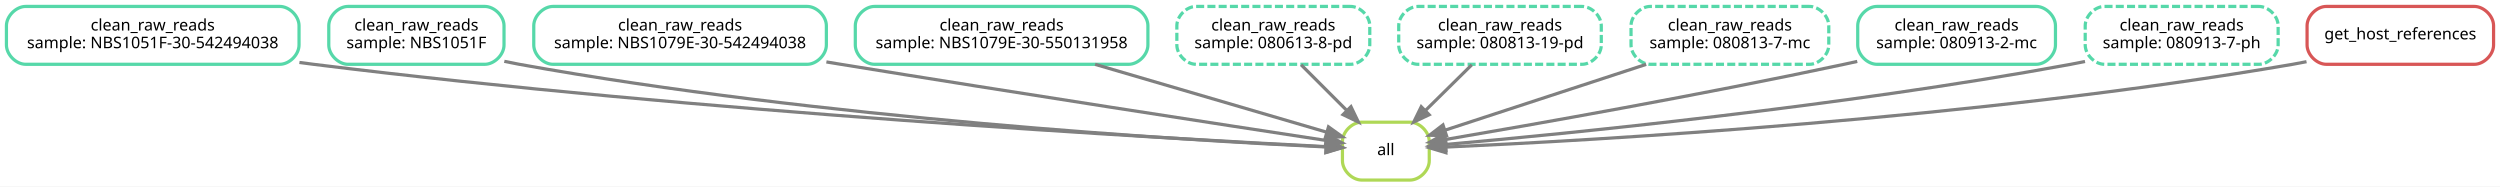
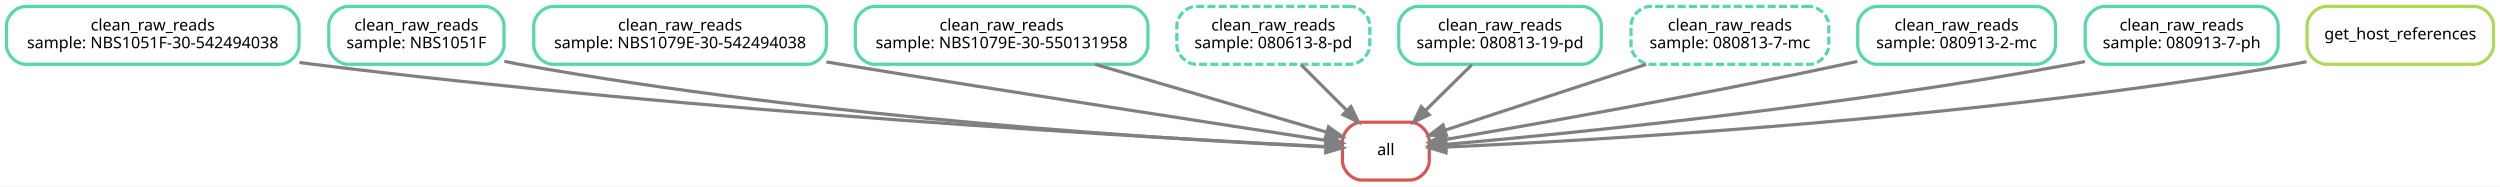
<svg xmlns="http://www.w3.org/2000/svg" width="1555pt" height="116pt" viewBox="0.00 0.00 1555.00 116.00">
  <g id="graph0" class="graph" transform="scale(1 1) rotate(0) translate(4 112)">
    <polygon fill="white" stroke="none" points="-4,4 -4,-112 1551,-112 1551,4 -4,4" />
    <g id="node1" class="node">
-       <path fill="none" stroke="#afd856" stroke-width="2" d="M873,-36C873,-36 843,-36 843,-36 837,-36 831,-30 831,-24 831,-24 831,-12 831,-12 831,-6 837,0 843,0 843,0 873,0 873,0 879,0 885,-6 885,-12 885,-12 885,-24 885,-24 885,-30 879,-36 873,-36" />
+       <path fill="none" stroke="#d85656" stroke-width="2" d="M873,-36C873,-36 843,-36 843,-36 837,-36 831,-30 831,-24 831,-24 831,-12 831,-12 831,-6 837,0 843,0 843,0 873,0 873,0 879,0 885,-6 885,-12 885,-12 885,-24 885,-24 885,-30 879,-36 873,-36" />
      <text text-anchor="middle" x="858" y="-15.5" font-family="sans" font-size="10.00">all</text>
    </g>
    <g id="node2" class="node">
      <path fill="none" stroke="#56d8a9" stroke-width="2" d="M170,-108C170,-108 12,-108 12,-108 6,-108 0,-102 0,-96 0,-96 0,-84 0,-84 0,-78 6,-72 12,-72 12,-72 170,-72 170,-72 176,-72 182,-78 182,-84 182,-84 182,-96 182,-96 182,-102 176,-108 170,-108" />
      <text text-anchor="middle" x="91" y="-93" font-family="sans" font-size="10.00">clean_raw_reads</text>
      <text text-anchor="middle" x="91" y="-82" font-family="sans" font-size="10.00">sample: NBS1051F-30-542494038</text>
    </g>
    <g id="edge1" class="edge">
      <path fill="none" stroke="grey" stroke-width="2" d="M182.24,-73.15C185.19,-72.74 188.12,-72.36 191,-72 430.09,-42.24 719.59,-25.91 820.87,-20.79" />
      <polygon fill="grey" stroke="grey" stroke-width="2" points="821.1,-24.28 830.91,-20.28 820.75,-17.29 821.1,-24.28" />
    </g>
    <g id="node3" class="node">
      <path fill="none" stroke="#56d8a9" stroke-width="2" d="M297.5,-108C297.5,-108 212.5,-108 212.5,-108 206.5,-108 200.5,-102 200.5,-96 200.5,-96 200.5,-84 200.5,-84 200.5,-78 206.5,-72 212.5,-72 212.5,-72 297.5,-72 297.5,-72 303.5,-72 309.5,-78 309.5,-84 309.5,-84 309.5,-96 309.5,-96 309.5,-102 303.5,-108 297.5,-108" />
      <text text-anchor="middle" x="255" y="-93" font-family="sans" font-size="10.00">clean_raw_reads</text>
      <text text-anchor="middle" x="255" y="-82" font-family="sans" font-size="10.00">sample: NBS1051F</text>
    </g>
    <g id="edge2" class="edge">
      <path fill="none" stroke="grey" stroke-width="2" d="M309.68,-73.85C312.82,-73.18 315.95,-72.55 319,-72 505.72,-38.25 732.99,-24.78 820.85,-20.58" />
      <polygon fill="grey" stroke="grey" stroke-width="2" points="821.04,-24.08 830.87,-20.12 820.71,-17.09 821.04,-24.08" />
    </g>
    <g id="node4" class="node">
      <path fill="none" stroke="#56d8a9" stroke-width="2" d="M498,-108C498,-108 340,-108 340,-108 334,-108 328,-102 328,-96 328,-96 328,-84 328,-84 328,-78 334,-72 340,-72 340,-72 498,-72 498,-72 504,-72 510,-78 510,-84 510,-84 510,-96 510,-96 510,-102 504,-108 498,-108" />
      <text text-anchor="middle" x="419" y="-93" font-family="sans" font-size="10.00">clean_raw_reads</text>
      <text text-anchor="middle" x="419" y="-82" font-family="sans" font-size="10.00">sample: NBS1079E-30-542494038</text>
    </g>
    <g id="edge3" class="edge">
      <path fill="none" stroke="grey" stroke-width="2" d="M510.01,-73.48C513.04,-72.98 516.05,-72.48 519,-72 628.49,-54.14 758.07,-34.22 820.58,-24.68" />
      <polygon fill="grey" stroke="grey" stroke-width="2" points="821.38,-28.1 830.74,-23.14 820.32,-21.18 821.38,-28.1" />
    </g>
    <g id="node5" class="node">
      <path fill="none" stroke="#56d8a9" stroke-width="2" d="M698,-108C698,-108 540,-108 540,-108 534,-108 528,-102 528,-96 528,-96 528,-84 528,-84 528,-78 534,-72 540,-72 540,-72 698,-72 698,-72 704,-72 710,-78 710,-84 710,-84 710,-96 710,-96 710,-102 704,-108 698,-108" />
      <text text-anchor="middle" x="619" y="-93" font-family="sans" font-size="10.00">clean_raw_reads</text>
      <text text-anchor="middle" x="619" y="-82" font-family="sans" font-size="10.00">sample: NBS1079E-30-550131958</text>
    </g>
    <g id="edge4" class="edge">
      <path fill="none" stroke="grey" stroke-width="2" d="M677.16,-71.97C722.06,-58.81 782.81,-41.02 821.21,-29.78" />
      <polygon fill="grey" stroke="grey" stroke-width="2" points="822.33,-33.1 830.94,-26.93 820.36,-26.38 822.33,-33.1" />
    </g>
    <g id="node6" class="node">
      <path fill="none" stroke="#56d8a9" stroke-width="2" stroke-dasharray="5,2" d="M836,-108C836,-108 740,-108 740,-108 734,-108 728,-102 728,-96 728,-96 728,-84 728,-84 728,-78 734,-72 740,-72 740,-72 836,-72 836,-72 842,-72 848,-78 848,-84 848,-84 848,-96 848,-96 848,-102 842,-108 836,-108" />
      <text text-anchor="middle" x="788" y="-93" font-family="sans" font-size="10.00">clean_raw_reads</text>
      <text text-anchor="middle" x="788" y="-82" font-family="sans" font-size="10.00">sample: 080613-8-pd</text>
    </g>
    <g id="edge5" class="edge">
      <path fill="none" stroke="grey" stroke-width="2" d="M805.3,-71.7C813.86,-63.14 824.34,-52.66 833.7,-43.3" />
      <polygon fill="grey" stroke="grey" stroke-width="2" points="836.3,-45.65 840.9,-36.1 831.35,-40.7 836.3,-45.65" />
    </g>
    <g id="node7" class="node">
-       <path fill="none" stroke="#56d8a9" stroke-width="2" stroke-dasharray="5,2" d="M980,-108C980,-108 878,-108 878,-108 872,-108 866,-102 866,-96 866,-96 866,-84 866,-84 866,-78 872,-72 878,-72 878,-72 980,-72 980,-72 986,-72 992,-78 992,-84 992,-84 992,-96 992,-96 992,-102 986,-108 980,-108" />
+       <path fill="none" stroke="#56d8a9" stroke-width="2" d="M980,-108C980,-108 878,-108 878,-108 872,-108 866,-102 866,-96 866,-96 866,-84 866,-84 866,-78 872,-72 878,-72 878,-72 980,-72 980,-72 986,-72 992,-78 992,-84 992,-84 992,-96 992,-96 992,-102 986,-108 980,-108" />
      <text text-anchor="middle" x="929" y="-93" font-family="sans" font-size="10.00">clean_raw_reads</text>
      <text text-anchor="middle" x="929" y="-82" font-family="sans" font-size="10.00">sample: 080813-19-pd</text>
    </g>
    <g id="edge6" class="edge">
      <path fill="none" stroke="grey" stroke-width="2" d="M911.45,-71.7C902.77,-63.14 892.14,-52.66 882.65,-43.3" />
      <polygon fill="grey" stroke="grey" stroke-width="2" points="884.93,-40.63 875.35,-36.1 880.01,-45.62 884.93,-40.63" />
    </g>
    <g id="node8" class="node">
      <path fill="none" stroke="#56d8a9" stroke-width="2" stroke-dasharray="5,2" d="M1121.5,-108C1121.5,-108 1022.5,-108 1022.5,-108 1016.5,-108 1010.5,-102 1010.5,-96 1010.5,-96 1010.5,-84 1010.5,-84 1010.5,-78 1016.5,-72 1022.5,-72 1022.5,-72 1121.5,-72 1121.5,-72 1127.5,-72 1133.5,-78 1133.5,-84 1133.5,-84 1133.5,-96 1133.5,-96 1133.5,-102 1127.5,-108 1121.5,-108" />
      <text text-anchor="middle" x="1072" y="-93" font-family="sans" font-size="10.00">clean_raw_reads</text>
      <text text-anchor="middle" x="1072" y="-82" font-family="sans" font-size="10.00">sample: 080813-7-mc</text>
    </g>
    <g id="edge7" class="edge">
      <path fill="none" stroke="grey" stroke-width="2" d="M1019.92,-71.97C981.19,-59.29 929.28,-42.31 894.79,-31.03" />
      <polygon fill="grey" stroke="grey" stroke-width="2" points="895.71,-27.65 885.11,-27.87 893.53,-34.3 895.71,-27.65" />
    </g>
    <g id="node9" class="node">
      <path fill="none" stroke="#56d8a9" stroke-width="2" d="M1262.5,-108C1262.5,-108 1163.5,-108 1163.5,-108 1157.5,-108 1151.5,-102 1151.5,-96 1151.5,-96 1151.5,-84 1151.5,-84 1151.5,-78 1157.5,-72 1163.5,-72 1163.5,-72 1262.5,-72 1262.5,-72 1268.5,-72 1274.5,-78 1274.5,-84 1274.5,-84 1274.5,-96 1274.5,-96 1274.5,-102 1268.5,-108 1262.5,-108" />
      <text text-anchor="middle" x="1213" y="-93" font-family="sans" font-size="10.00">clean_raw_reads</text>
      <text text-anchor="middle" x="1213" y="-82" font-family="sans" font-size="10.00">sample: 080913-2-mc</text>
    </g>
    <g id="edge8" class="edge">
      <path fill="none" stroke="grey" stroke-width="2" d="M1151.21,-73.8C1148.44,-73.18 1145.69,-72.58 1143,-72 1054.47,-53.03 949.62,-34.55 895.11,-25.24" />
      <polygon fill="grey" stroke="grey" stroke-width="2" points="895.66,-21.78 885.21,-23.55 894.48,-28.68 895.66,-21.78" />
    </g>
    <g id="node10" class="node">
-       <path fill="none" stroke="#56d8a9" stroke-width="2" stroke-dasharray="5,2" d="M1401,-108C1401,-108 1305,-108 1305,-108 1299,-108 1293,-102 1293,-96 1293,-96 1293,-84 1293,-84 1293,-78 1299,-72 1305,-72 1305,-72 1401,-72 1401,-72 1407,-72 1413,-78 1413,-84 1413,-84 1413,-96 1413,-96 1413,-102 1407,-108 1401,-108" />
+       <path fill="none" stroke="#56d8a9" stroke-width="2" d="M1401,-108C1401,-108 1305,-108 1305,-108 1299,-108 1293,-102 1293,-96 1293,-96 1293,-84 1293,-84 1293,-78 1299,-72 1305,-72 1305,-72 1401,-72 1401,-72 1407,-72 1413,-78 1413,-84 1413,-84 1413,-96 1413,-96 1413,-102 1407,-108 1401,-108" />
      <text text-anchor="middle" x="1353" y="-93" font-family="sans" font-size="10.00">clean_raw_reads</text>
      <text text-anchor="middle" x="1353" y="-82" font-family="sans" font-size="10.00">sample: 080913-7-ph</text>
    </g>
    <g id="edge9" class="edge">
      <path fill="none" stroke="grey" stroke-width="2" d="M1292.88,-73.75C1289.88,-73.12 1286.91,-72.54 1284,-72 1141.5,-45.68 969.72,-28.76 895.34,-22.15" />
      <polygon fill="grey" stroke="grey" stroke-width="2" points="895.35,-18.64 885.08,-21.25 894.74,-25.61 895.35,-18.64" />
    </g>
    <g id="node11" class="node">
-       <path fill="none" stroke="#d85656" stroke-width="2" d="M1535,-108C1535,-108 1443,-108 1443,-108 1437,-108 1431,-102 1431,-96 1431,-96 1431,-84 1431,-84 1431,-78 1437,-72 1443,-72 1443,-72 1535,-72 1535,-72 1541,-72 1547,-78 1547,-84 1547,-84 1547,-96 1547,-96 1547,-102 1541,-108 1535,-108" />
+       <path fill="none" stroke="#afd856" stroke-width="2" d="M1535,-108C1535,-108 1443,-108 1443,-108 1437,-108 1431,-102 1431,-96 1431,-96 1431,-84 1431,-84 1431,-78 1437,-72 1443,-72 1443,-72 1535,-72 1535,-72 1541,-72 1547,-78 1547,-84 1547,-84 1547,-96 1547,-96 1547,-102 1541,-108 1535,-108" />
      <text text-anchor="middle" x="1489" y="-87.5" font-family="sans" font-size="10.00">get_host_references</text>
    </g>
    <g id="edge10" class="edge">
      <path fill="none" stroke="grey" stroke-width="2" d="M1430.65,-73.63C1427.73,-73.04 1424.84,-72.49 1422,-72 1225.3,-38.01 985.98,-24.6 895.26,-20.51" />
      <polygon fill="grey" stroke="grey" stroke-width="2" points="895.34,-17.01 885.2,-20.06 895.04,-24 895.34,-17.01" />
    </g>
  </g>
</svg>
